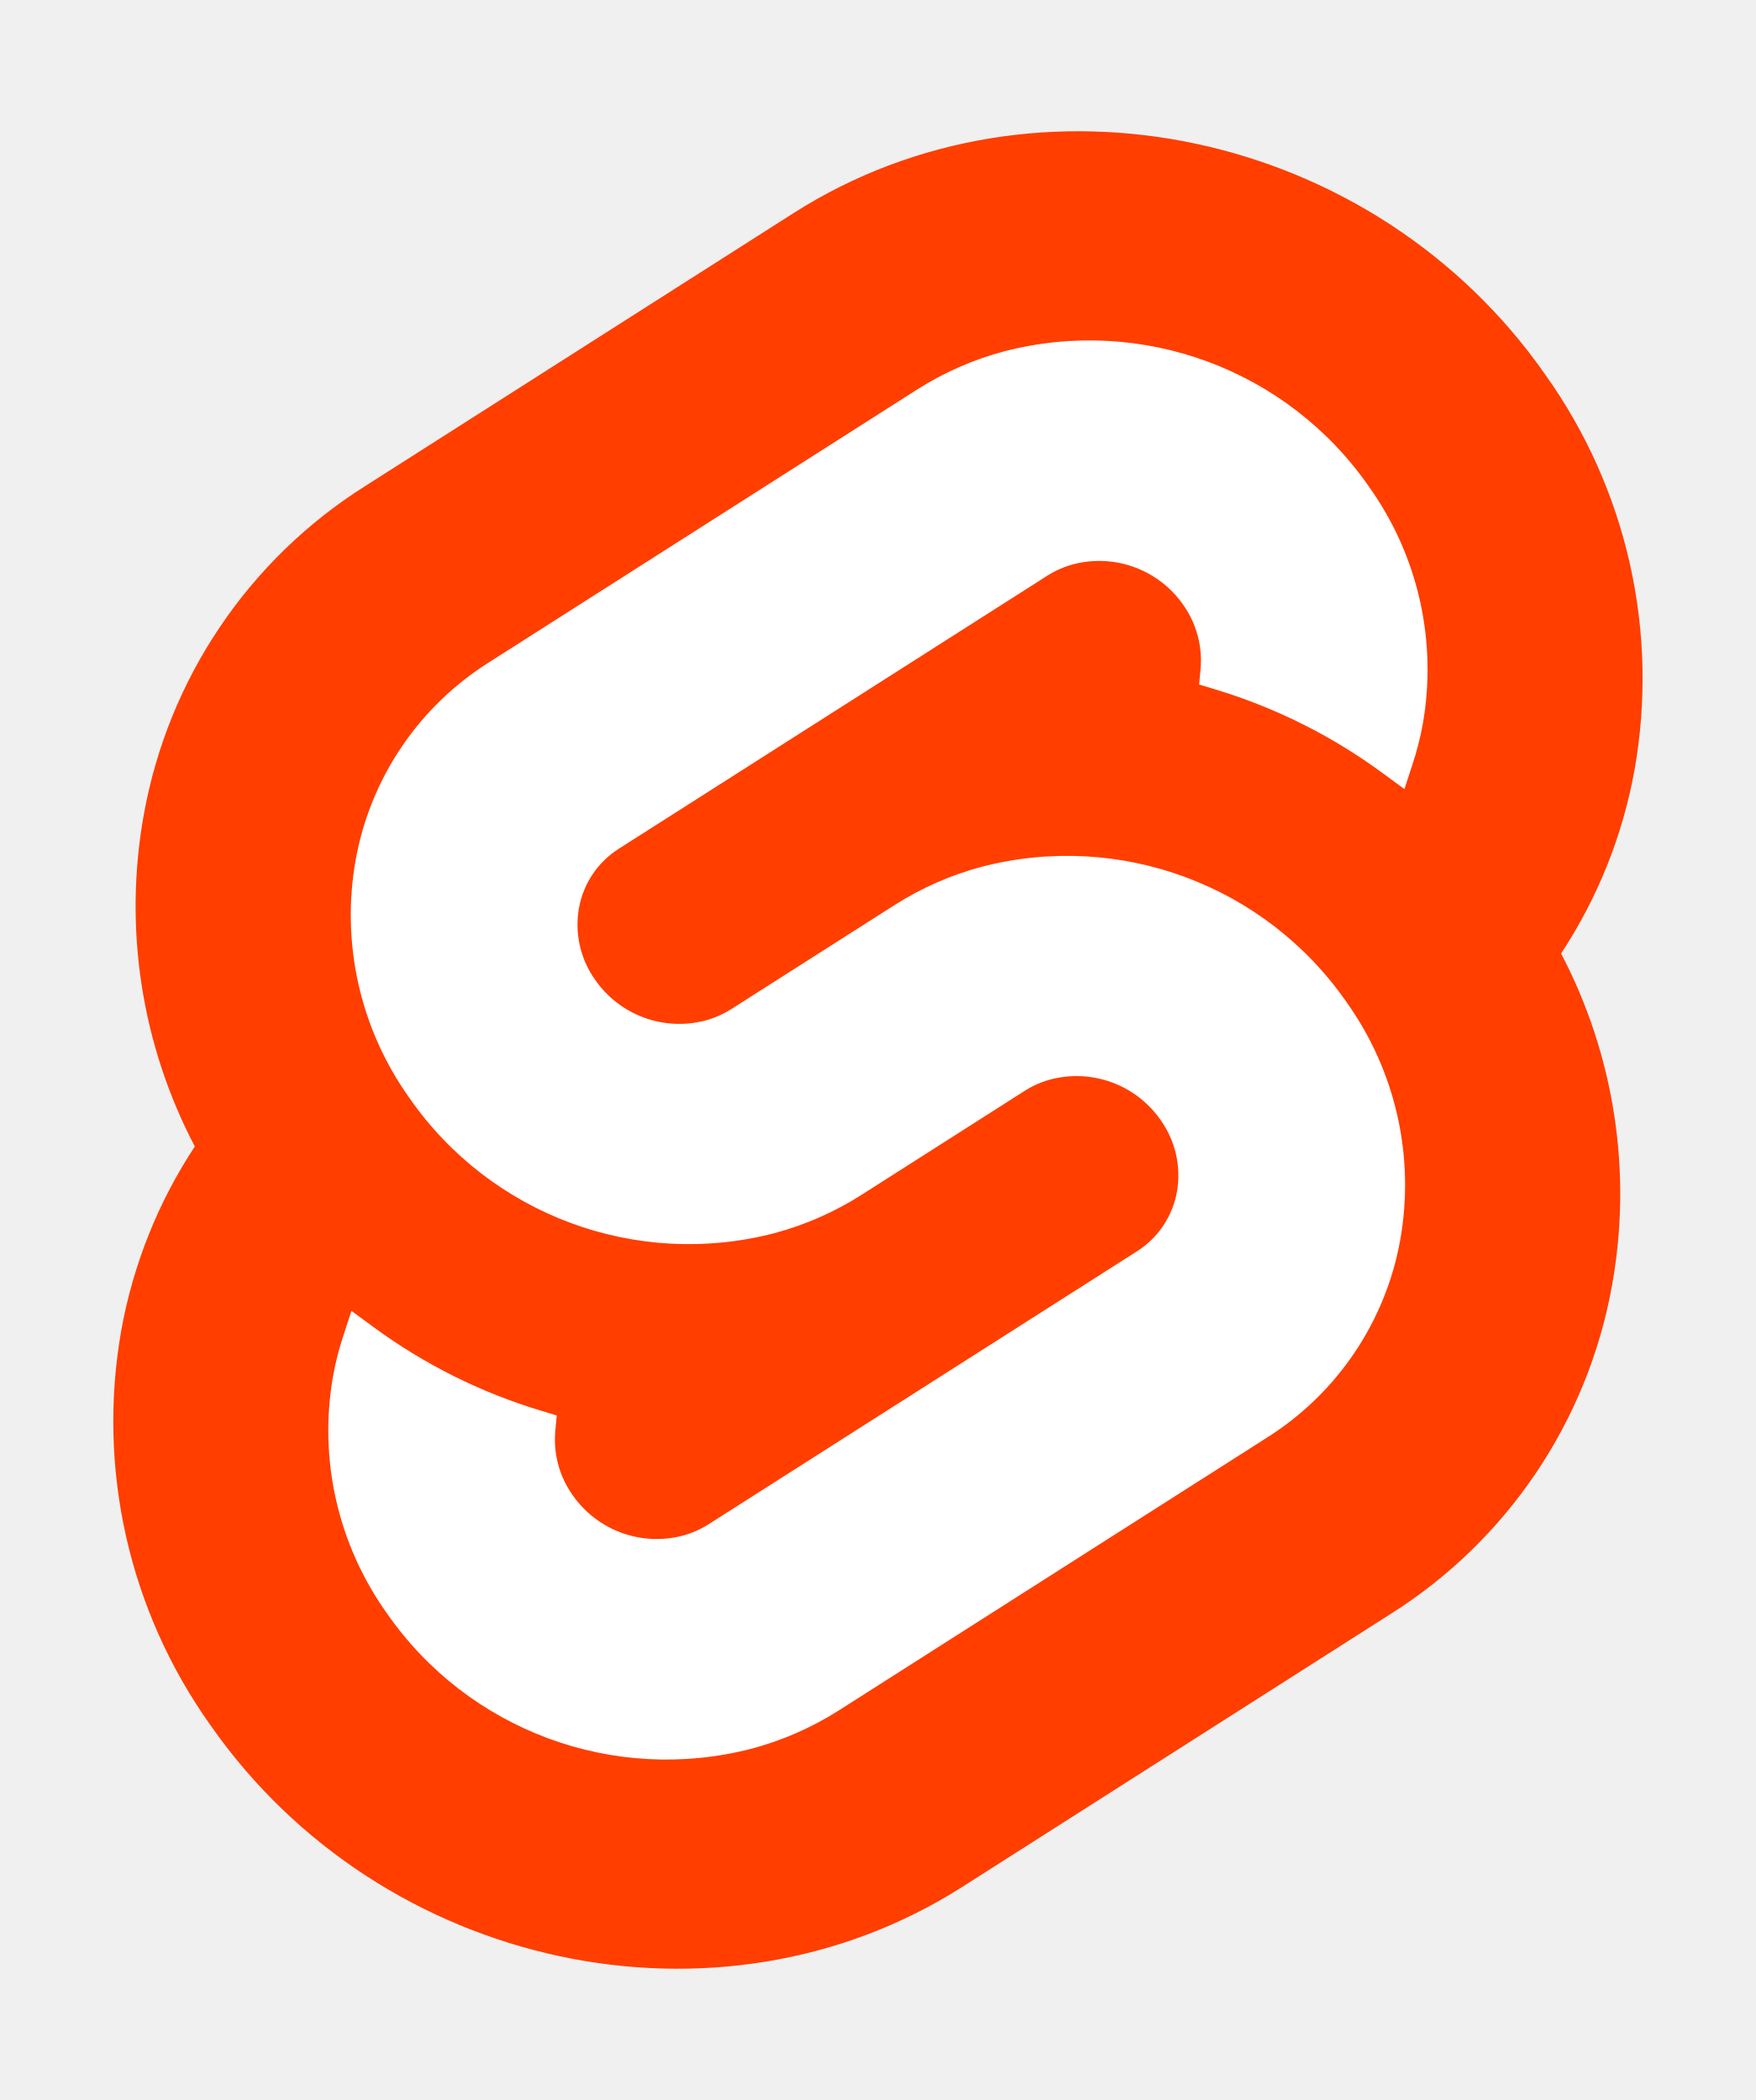
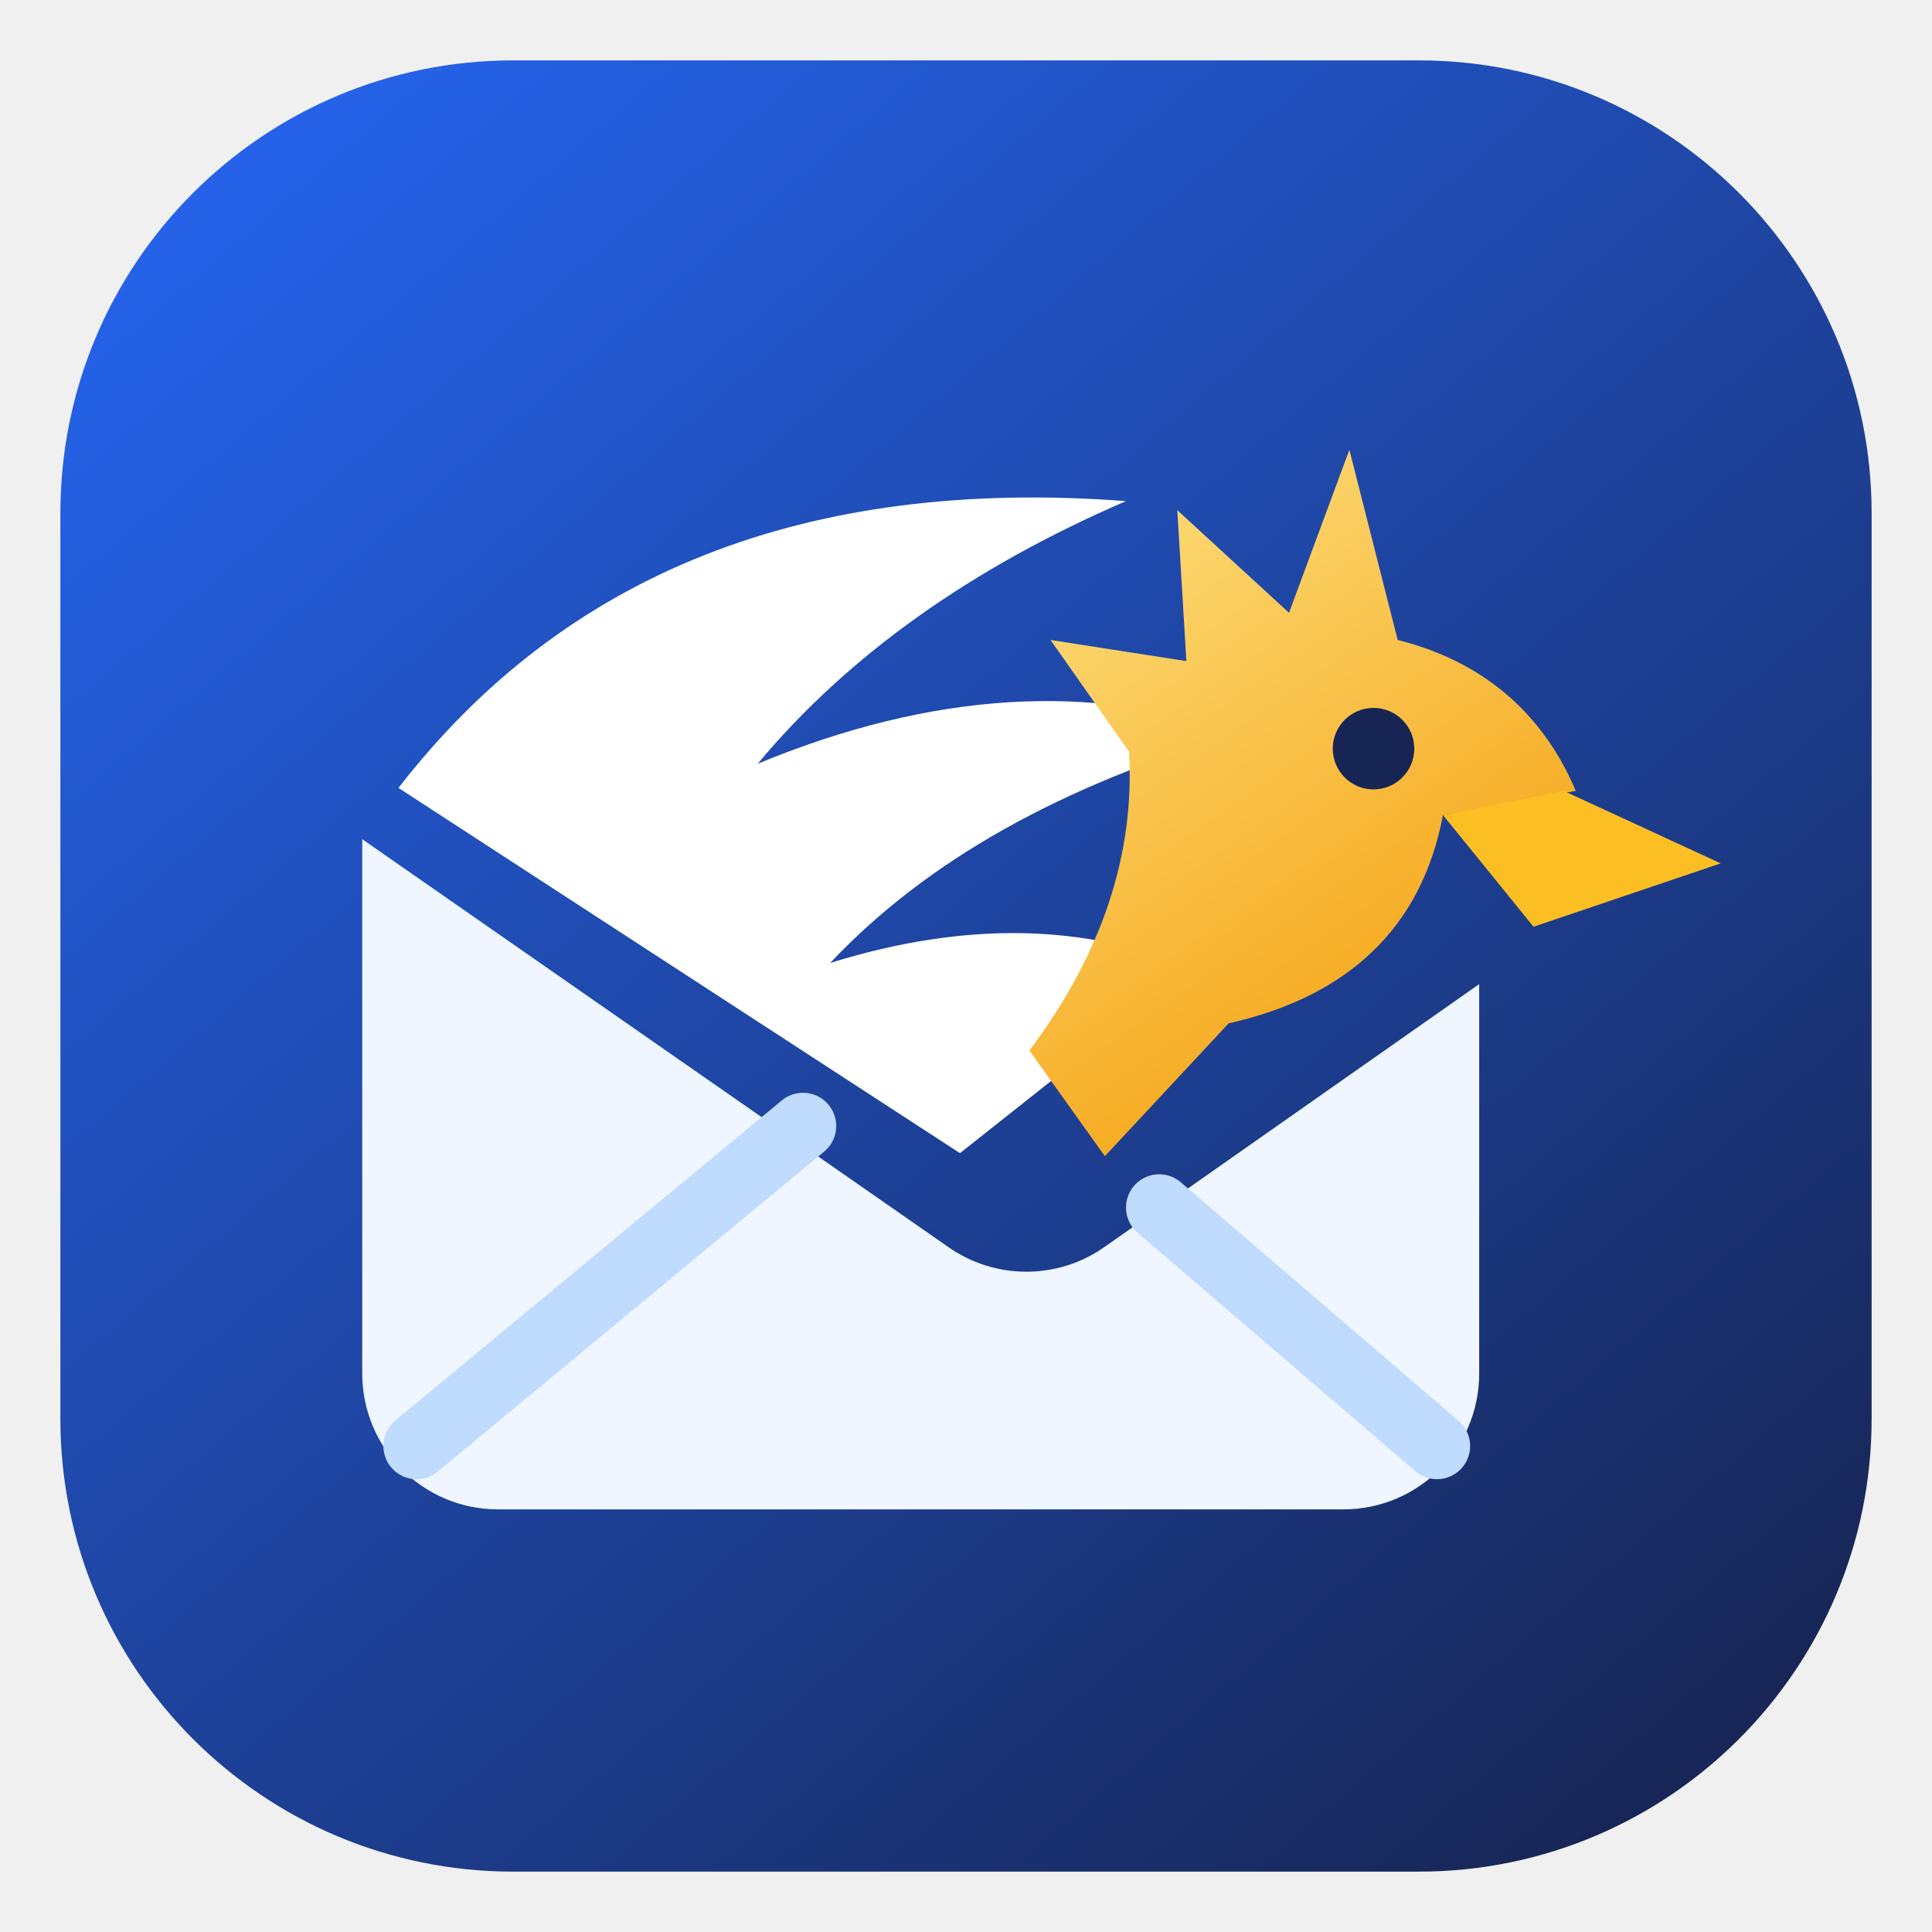
- <svg xmlns="http://www.w3.org/2000/svg" width="107" height="128" viewBox="0 0 107 128">
-   <path d="M94.157 22.819c-10.4-14.885-30.94-19.297-45.792-9.835L22.282 29.608A29.92 29.92 0 0 0 8.764 49.65a31.5 31.5 0 0 0 3.108 20.231 30 30 0 0 0-4.477 11.183 31.9 31.9 0 0 0 5.448 24.116c10.402 14.887 30.942 19.297 45.791 9.835l26.083-16.624A29.92 29.92 0 0 0 98.235 78.35a31.53 31.53 0 0 0-3.105-20.232 30 30 0 0 0 4.474-11.182 31.88 31.88 0 0 0-5.447-24.116" style="fill:#ff3e00" />
-   <path d="M45.817 106.582a20.72 20.72 0 0 1-22.237-8.243 19.17 19.17 0 0 1-3.277-14.503 18 18 0 0 1 .624-2.435l.49-1.498 1.337.981a33.6 33.6 0 0 0 10.203 5.098l.97.294-.09.968a5.85 5.85 0 0 0 1.052 3.878 6.24 6.24 0 0 0 6.695 2.485 5.8 5.8 0 0 0 1.603-.704L69.27 76.28a5.43 5.43 0 0 0 2.45-3.631 5.8 5.8 0 0 0-.987-4.371 6.24 6.24 0 0 0-6.698-2.487 5.7 5.7 0 0 0-1.6.704l-9.953 6.345a19 19 0 0 1-5.296 2.326 20.72 20.72 0 0 1-22.237-8.243 19.17 19.17 0 0 1-3.277-14.502 17.99 17.99 0 0 1 8.13-12.052l26.081-16.623a19 19 0 0 1 5.3-2.329 20.72 20.72 0 0 1 22.237 8.243 19.17 19.17 0 0 1 3.277 14.503 18 18 0 0 1-.624 2.435l-.49 1.498-1.337-.98a33.6 33.6 0 0 0-10.203-5.1l-.97-.294.09-.968a5.86 5.86 0 0 0-1.052-3.878 6.24 6.24 0 0 0-6.696-2.485 5.8 5.8 0 0 0-1.602.704L37.73 51.72a5.42 5.42 0 0 0-2.449 3.63 5.79 5.79 0 0 0 .986 4.372 6.24 6.24 0 0 0 6.698 2.486 5.8 5.8 0 0 0 1.602-.704l9.952-6.342a19 19 0 0 1 5.295-2.328 20.72 20.72 0 0 1 22.237 8.242 19.17 19.17 0 0 1 3.277 14.503 18 18 0 0 1-8.13 12.053l-26.081 16.622a19 19 0 0 1-5.3 2.328" style="fill:#fff" />
+ <svg xmlns="http://www.w3.org/2000/svg" viewBox="0 0 64 64">
+   <defs>
+     <linearGradient id="background" x1="8" y1="4" x2="56" y2="60" gradientUnits="userSpaceOnUse">
+       <stop stop-color="#2563eb" />
+       <stop offset="1" stop-color="#172554" />
+     </linearGradient>
+     <linearGradient id="gold" x1="34" y1="13" x2="50" y2="36" gradientUnits="userSpaceOnUse">
+       <stop stop-color="#fde68a" />
+       <stop offset="1" stop-color="#f59e0b" />
+     </linearGradient>
+   </defs>
+   <rect x="2" y="2" width="60" height="60" rx="15" fill="url(#background)" />
+   <path d="M12 45.5V27.8l19.4 13.5a4.5 4.5 0 0 0 5.2 0L49 32.6v12.9a4.5 4.5 0 0 1-4.5 4.5h-28a4.5 4.5 0 0 1-4.5-4.5Z" fill="#eff6ff" />
+   <path d="M13.2 26.1c5.5-7.1 13.5-10.3 24.1-9.5-5.1 2.2-9.2 5.1-12.2 8.7 5.8-2.4 11.1-2.7 15.9-1-5.8 1.7-10.3 4.2-13.5 7.6 4.5-1.4 8.5-1.3 12 .2l-7.7 6.1Z" fill="#fff" />
+   <path d="m13.8 47.9 12.8-10.6M47.6 47.9 38.4 40" fill="none" stroke="#bfdbfe" stroke-width="2.2" stroke-linecap="round" />
+   <path d="M34.1 34.8c2.4-3.2 3.5-6.5 3.3-9.9l-2.6-3.7 4.5.7-.3-5 3.7 3.4 2-5.4 1.6 6.3c2.8.7 4.8 2.4 5.9 5l-4.4.8c-.7 3.7-3.1 6-7.1 6.9l-4.1 4.4Z" fill="url(#gold)" />
+   <path d="m51.8 26.2 5.2 2.4-6.2 2.1-3-3.7Z" fill="#fbbf24" />
+   <circle cx="45.5" cy="24.8" r="1.35" fill="#172554" />
</svg>
